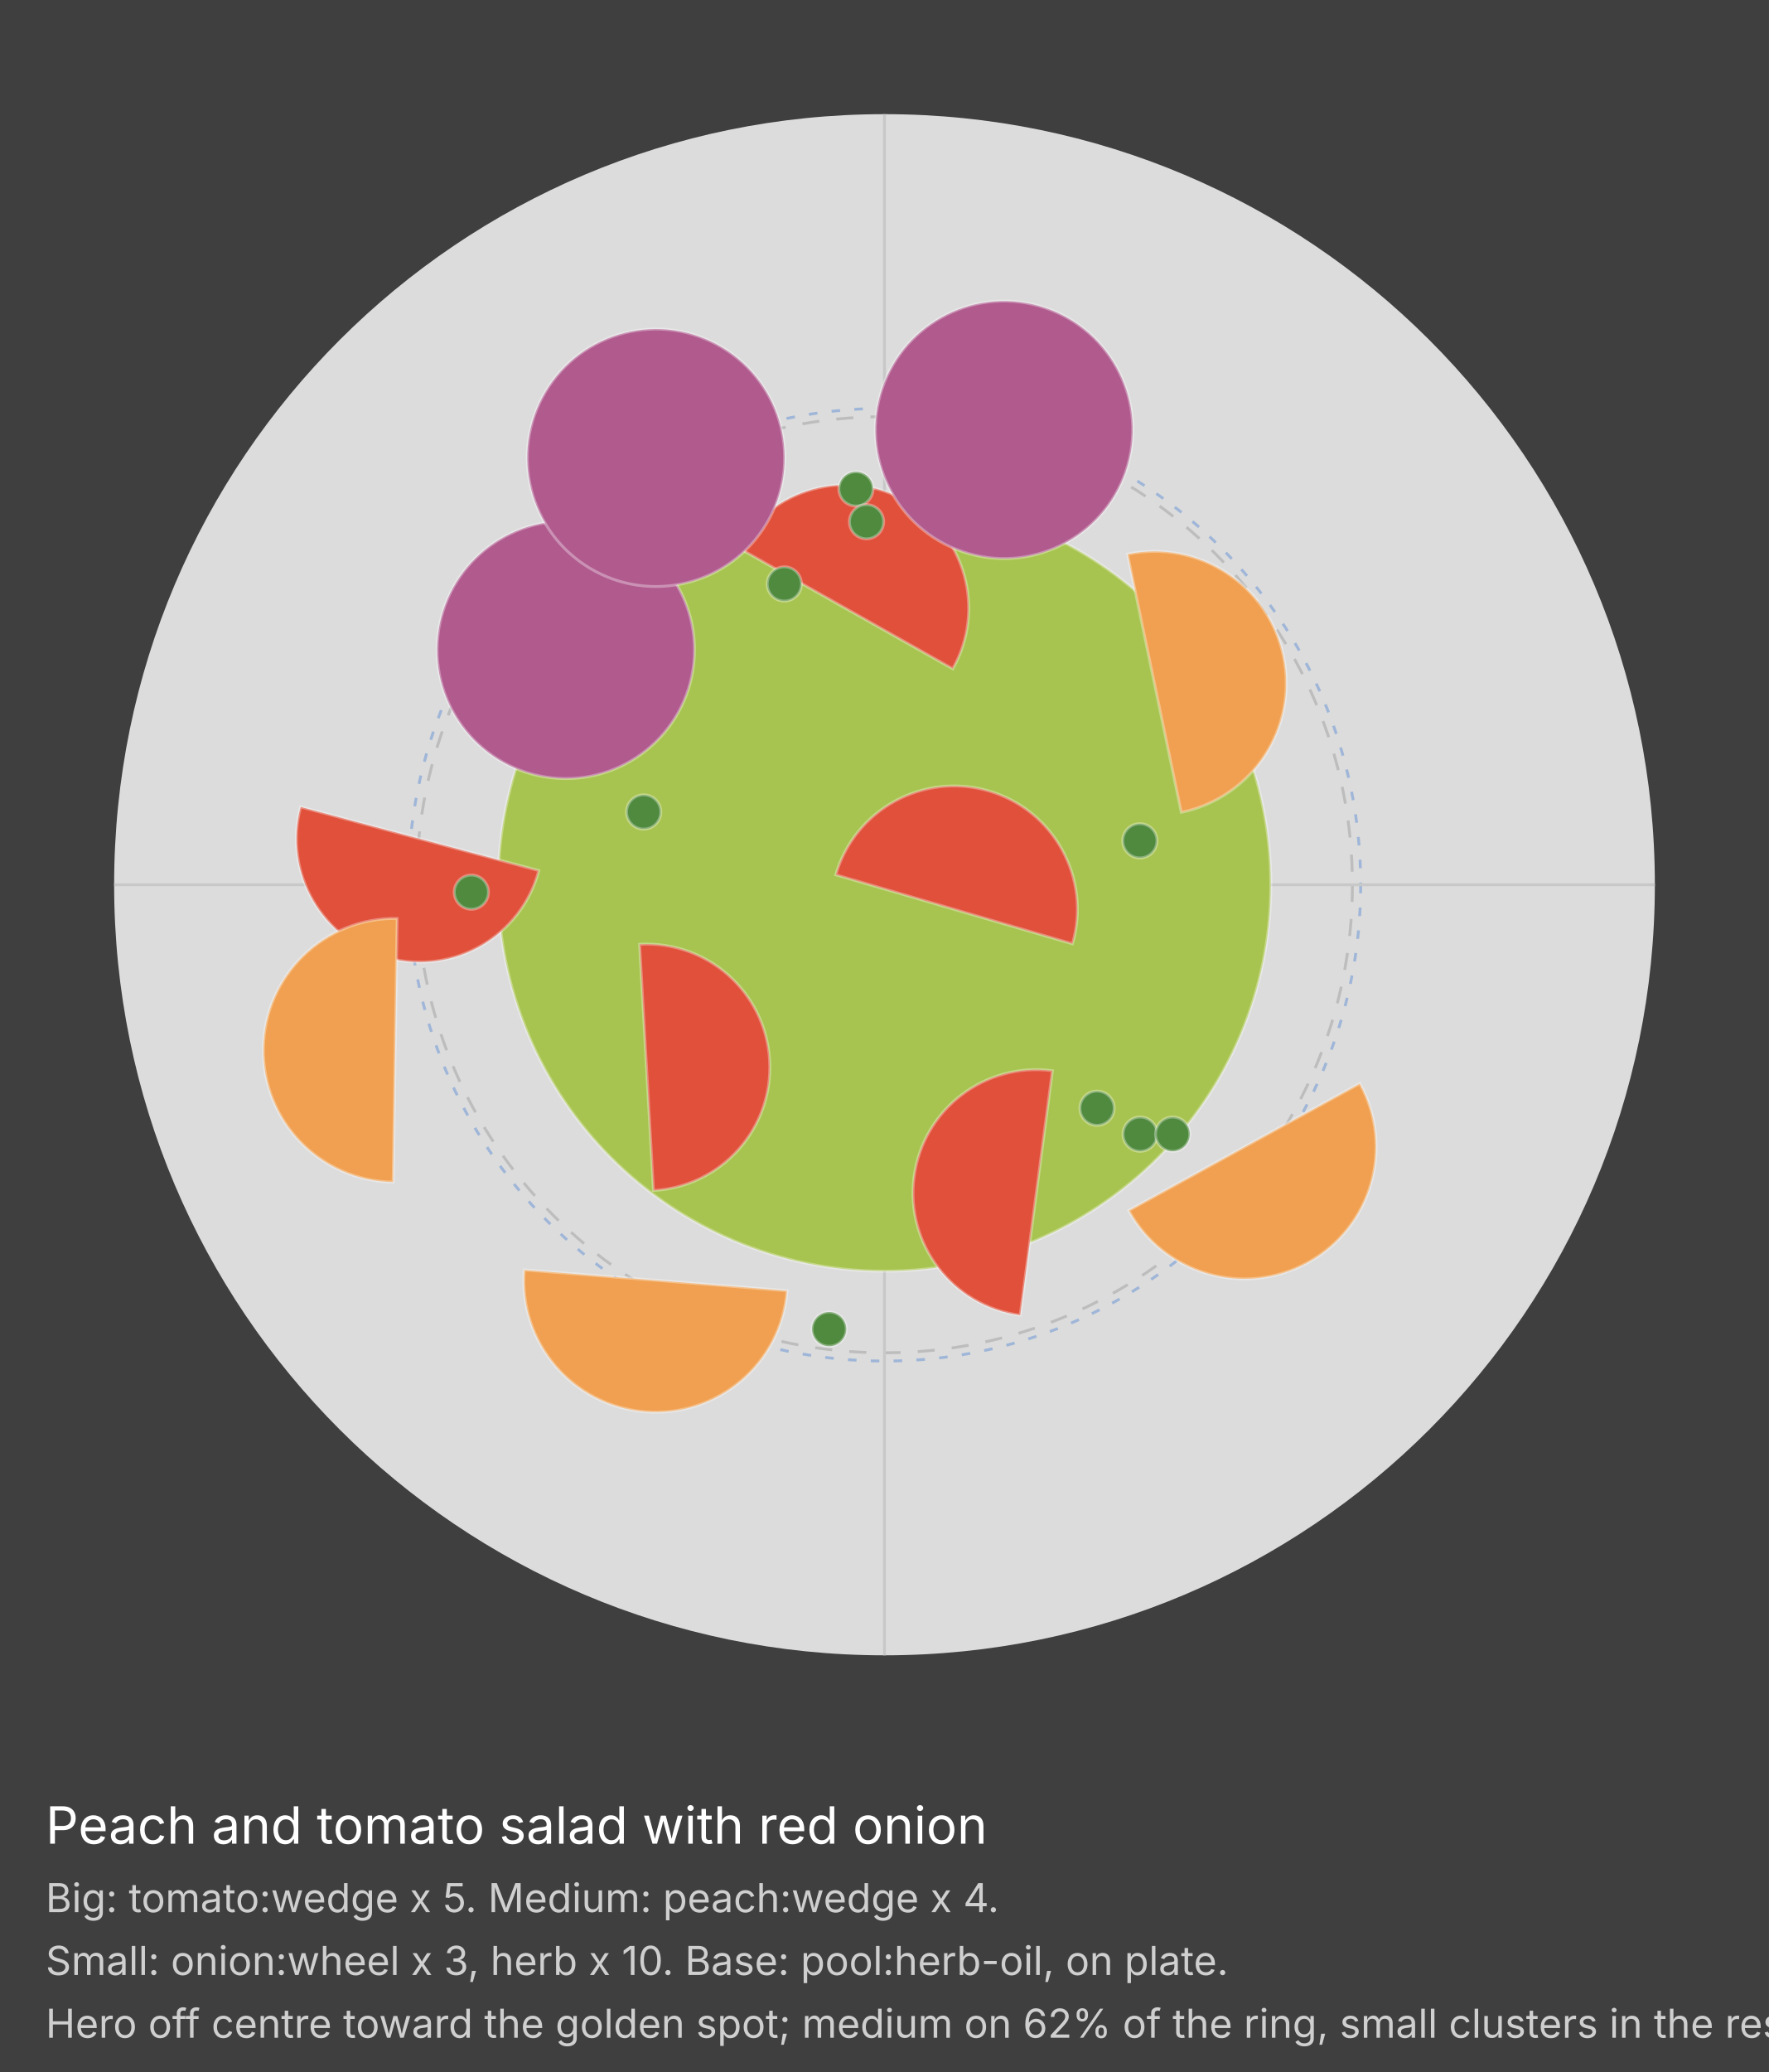
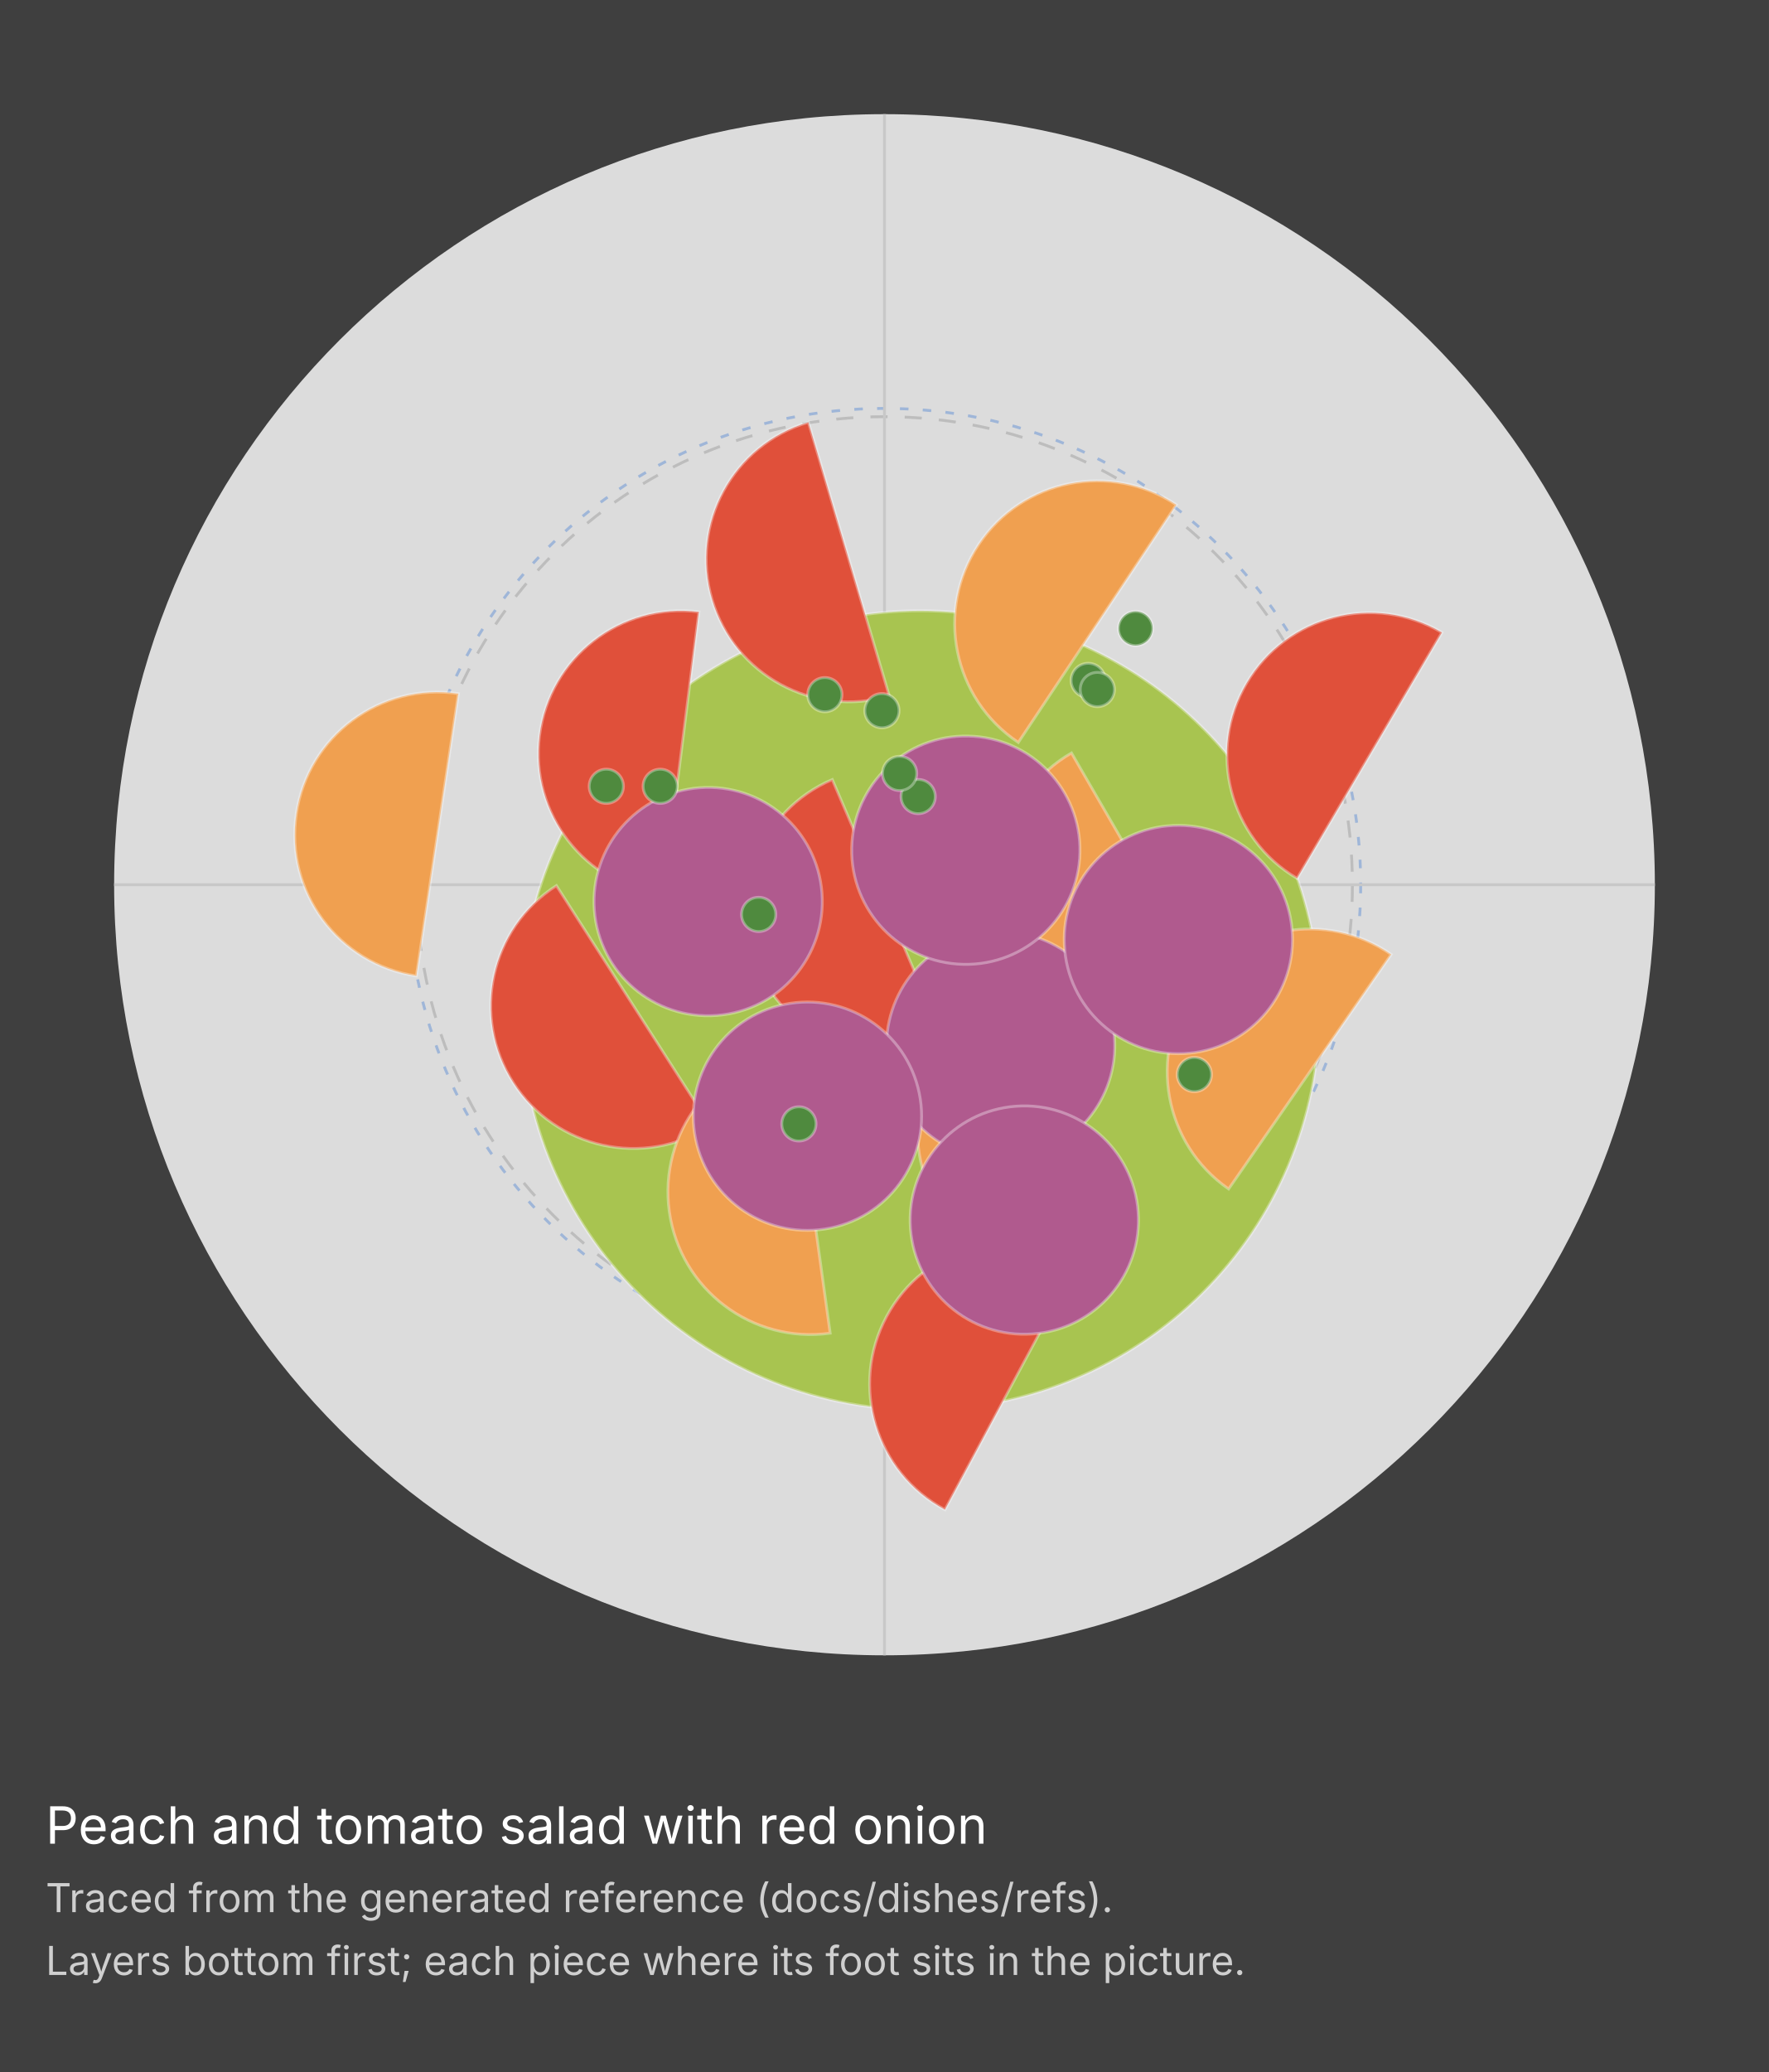
<svg xmlns="http://www.w3.org/2000/svg" width="620" height="726">
  <rect width="620" height="726" fill="#3f3f3f" />
  <circle cx="310.0" cy="310.0" r="270.0" fill="#dcdcdc" />
  <circle cx="310.0" cy="310.0" r="164.0" fill="none" stroke="#bdbdbd" stroke-dasharray="6 6" />
  <circle cx="310.0" cy="310.0" r="166.9" fill="none" stroke="#9fb6d8" stroke-dasharray="3 5" />
  <line x1="40.0" y1="310.0" x2="580.0" y2="310.0" stroke="#c8c8c8" />
  <line x1="310.0" y1="40.0" x2="310.0" y2="580.0" stroke="#c8c8c8" />
-   <circle transform="translate(310.0 310.0) rotate(0)" r="135.4" fill="#a8c450" stroke="#ffffff55" />
-   <path transform="translate(334.4 318.6) rotate(196.2562)" d="M -43.2 0 A 43.2 43.2 0 0 0 43.2 0 Z" fill="#e0503a" stroke="#ffffff55" />
-   <path transform="translate(226.6 374.0) rotate(266.7711)" d="M -43.2 0 A 43.2 43.2 0 0 0 43.2 0 Z" fill="#e0503a" stroke="#ffffff55" />
-   <path transform="translate(296.3 213.1) rotate(209.4333)" d="M -43.2 0 A 43.2 43.2 0 0 0 43.2 0 Z" fill="#e0503a" stroke="#ffffff55" />
-   <path transform="translate(363.2 418.0) rotate(97.50647)" d="M -43.2 0 A 43.2 43.2 0 0 0 43.2 0 Z" fill="#e0503a" stroke="#ffffff55" />
-   <path transform="translate(147.1 293.9) rotate(14.95736)" d="M -43.2 0 A 43.2 43.2 0 0 0 43.2 0 Z" fill="#e0503a" stroke="#ffffff55" />
-   <path transform="translate(404.6 239.4) rotate(-101.7736)" d="M -46.2 0 A 46.2 46.2 0 0 0 46.2 0 Z" fill="#f0a050" stroke="#ffffff55" />
-   <path transform="translate(436.1 401.9) rotate(-28.79121)" d="M -46.2 0 A 46.2 46.2 0 0 0 46.2 0 Z" fill="#f0a050" stroke="#ffffff55" />
-   <path transform="translate(229.8 448.6) rotate(4.524492)" d="M -46.2 0 A 46.2 46.2 0 0 0 46.2 0 Z" fill="#f0a050" stroke="#ffffff55" />
-   <path transform="translate(138.5 368.0) rotate(90.87969)" d="M -46.2 0 A 46.2 46.2 0 0 0 46.2 0 Z" fill="#f0a050" stroke="#ffffff55" />
-   <circle transform="translate(198.3 227.7) rotate(186.0963)" r="45.1" fill="#b05a8e" stroke="#ffffff55" />
-   <circle transform="translate(229.9 160.4) rotate(210.8222)" r="45.1" fill="#b05a8e" stroke="#ffffff55" />
-   <circle transform="translate(351.9 150.6) rotate(15.8348)" r="45.1" fill="#b05a8e" stroke="#ffffff55" />
-   <circle transform="translate(399.6 397.4) rotate(0)" r="6.0" fill="#4f8a3e" stroke="#ffffff55" />
-   <circle transform="translate(411.0 397.4) rotate(0)" r="6.0" fill="#4f8a3e" stroke="#ffffff55" />
-   <circle transform="translate(300.0 171.3) rotate(0)" r="6.0" fill="#4f8a3e" stroke="#ffffff55" />
-   <circle transform="translate(165.2 312.6) rotate(0)" r="6.0" fill="#4f8a3e" stroke="#ffffff55" />
-   <circle transform="translate(303.7 182.8) rotate(0)" r="6.0" fill="#4f8a3e" stroke="#ffffff55" />
-   <circle transform="translate(274.9 204.6) rotate(0)" r="6.0" fill="#4f8a3e" stroke="#ffffff55" />
-   <circle transform="translate(290.6 465.7) rotate(0)" r="6.0" fill="#4f8a3e" stroke="#ffffff55" />
-   <circle transform="translate(225.6 284.5) rotate(0)" r="6.0" fill="#4f8a3e" stroke="#ffffff55" />
-   <circle transform="translate(399.5 294.6) rotate(0)" r="6.0" fill="#4f8a3e" stroke="#ffffff55" />
-   <circle transform="translate(384.5 388.3) rotate(0)" r="6.0" fill="#4f8a3e" stroke="#ffffff55" />
+   <circle transform="translate(322.5 354.0) rotate(0)" r="140.0" fill="#a8c450" stroke="#ffffff55" />
+   <path transform="translate(311.4 319.1) rotate(66.79135)" d="M -50.0 0 A 50.0 50.0 0 0 0 50.0 0 Z" fill="#e0503a" stroke="#ffffff55" />
+   <path transform="translate(222.0 352.4) rotate(57.32976)" d="M -50.0 0 A 50.0 50.0 0 0 0 50.0 0 Z" fill="#e0503a" stroke="#ffffff55" />
+   <path transform="translate(297.5 195.9) rotate(73.52972)" d="M -50.0 0 A 50.0 50.0 0 0 0 50.0 0 Z" fill="#e0503a" stroke="#ffffff55" />
+   <path transform="translate(354.8 484.9) rotate(118.1889)" d="M -50.0 0 A 50.0 50.0 0 0 0 50.0 0 Z" fill="#e0503a" stroke="#ffffff55" />
+   <path transform="translate(238.7 264.0) rotate(97.18276)" d="M -50.0 0 A 50.0 50.0 0 0 0 50.0 0 Z" fill="#e0503a" stroke="#ffffff55" />
+   <path transform="translate(480.0 264.7) rotate(120.5023)" d="M -50.0 0 A 50.0 50.0 0 0 0 50.0 0 Z" fill="#e0503a" stroke="#ffffff55" />
+   <path transform="translate(459.1 375.5) rotate(124.7393)" d="M -50.0 0 A 50.0 50.0 0 0 0 50.0 0 Z" fill="#f0a050" stroke="#ffffff55" />
+   <path transform="translate(284.1 417.6) rotate(82.11442)" d="M -50.0 0 A 50.0 50.0 0 0 0 50.0 0 Z" fill="#f0a050" stroke="#ffffff55" />
+   <path transform="translate(384.6 218.5) rotate(123.6439)" d="M -50.0 0 A 50.0 50.0 0 0 0 50.0 0 Z" fill="#f0a050" stroke="#ffffff55" />
+   <path transform="translate(371.6 396.5) rotate(60.75853)" d="M -50.0 0 A 50.0 50.0 0 0 0 50.0 0 Z" fill="#f0a050" stroke="#ffffff55" />
+   <path transform="translate(153.3 292.5) rotate(98.46488)" d="M -50.0 0 A 50.0 50.0 0 0 0 50.0 0 Z" fill="#f0a050" stroke="#ffffff55" />
+   <path transform="translate(400.6 307.1) rotate(59.91502)" d="M -50.0 0 A 50.0 50.0 0 0 0 50.0 0 Z" fill="#f0a050" stroke="#ffffff55" />
+   <circle transform="translate(350.7 366.4) rotate(74.15639)" r="40.0" fill="#b05a8e" stroke="#ffffff55" />
+   <circle transform="translate(283.0 391.1) rotate(78.31995)" r="40.0" fill="#b05a8e" stroke="#ffffff55" />
+   <circle transform="translate(338.5 297.9) rotate(94.141)" r="40.0" fill="#b05a8e" stroke="#ffffff55" />
+   <circle transform="translate(359.0 427.5) rotate(85.78396)" r="40.0" fill="#b05a8e" stroke="#ffffff55" />
+   <circle transform="translate(248.2 315.9) rotate(85.69923)" r="40.0" fill="#b05a8e" stroke="#ffffff55" />
+   <circle transform="translate(413.0 329.2) rotate(87.34807)" r="40.0" fill="#b05a8e" stroke="#ffffff55" />
+   <circle transform="translate(309.1 249.0) rotate(0)" r="6.0" fill="#4f8a3e" stroke="#ffffff55" />
+   <circle transform="translate(381.4 238.4) rotate(0)" r="6.0" fill="#4f8a3e" stroke="#ffffff55" />
+   <circle transform="translate(231.4 275.5) rotate(0)" r="6.0" fill="#4f8a3e" stroke="#ffffff55" />
+   <circle transform="translate(321.8 279.1) rotate(0)" r="6.0" fill="#4f8a3e" stroke="#ffffff55" />
+   <circle transform="translate(398.0 220.2) rotate(0)" r="6.0" fill="#4f8a3e" stroke="#ffffff55" />
+   <circle transform="translate(212.5 275.5) rotate(0)" r="6.0" fill="#4f8a3e" stroke="#ffffff55" />
+   <circle transform="translate(280.0 393.8) rotate(0)" r="6.0" fill="#4f8a3e" stroke="#ffffff55" />
+   <circle transform="translate(418.6 376.5) rotate(0)" r="6.0" fill="#4f8a3e" stroke="#ffffff55" />
+   <circle transform="translate(289.1 243.4) rotate(0)" r="6.0" fill="#4f8a3e" stroke="#ffffff55" />
+   <circle transform="translate(265.9 320.4) rotate(0)" r="6.0" fill="#4f8a3e" stroke="#ffffff55" />
+   <circle transform="translate(315.3 271.0) rotate(0)" r="6.0" fill="#4f8a3e" stroke="#ffffff55" />
+   <circle transform="translate(384.6 241.6) rotate(0)" r="6.0" fill="#4f8a3e" stroke="#ffffff55" />
  <text x="16" y="646" fill="#ffffff" font-family="Inter, sans-serif" font-size="18">Peach and tomato salad with red onion</text>
-   <text x="16" y="670" fill="#cfcfcf" font-family="Inter, sans-serif" font-size="14">Big: tomato:wedge x 5. Medium: peach:wedge x 4.</text>
-   <text x="16" y="692" fill="#cfcfcf" font-family="Inter, sans-serif" font-size="14">Small: onion:wheel x 3, herb x 10. Base: pool:herb-oil, on plate.</text>
-   <text x="16" y="714" fill="#cfcfcf" font-family="Inter, sans-serif" font-size="14">Hero off centre toward the golden spot; medium on 62% of the ring, small clusters in the rest.</text>
+   <text x="16" y="670" fill="#cfcfcf" font-family="Inter, sans-serif" font-size="14">Traced from the generated reference (docs/dishes/refs).</text>
+   <text x="16" y="692" fill="#cfcfcf" font-family="Inter, sans-serif" font-size="14">Layers bottom first; each piece where its foot sits in the picture.</text>
+   <text x="16" y="714" fill="#cfcfcf" font-family="Inter, sans-serif" font-size="14" />
</svg>
